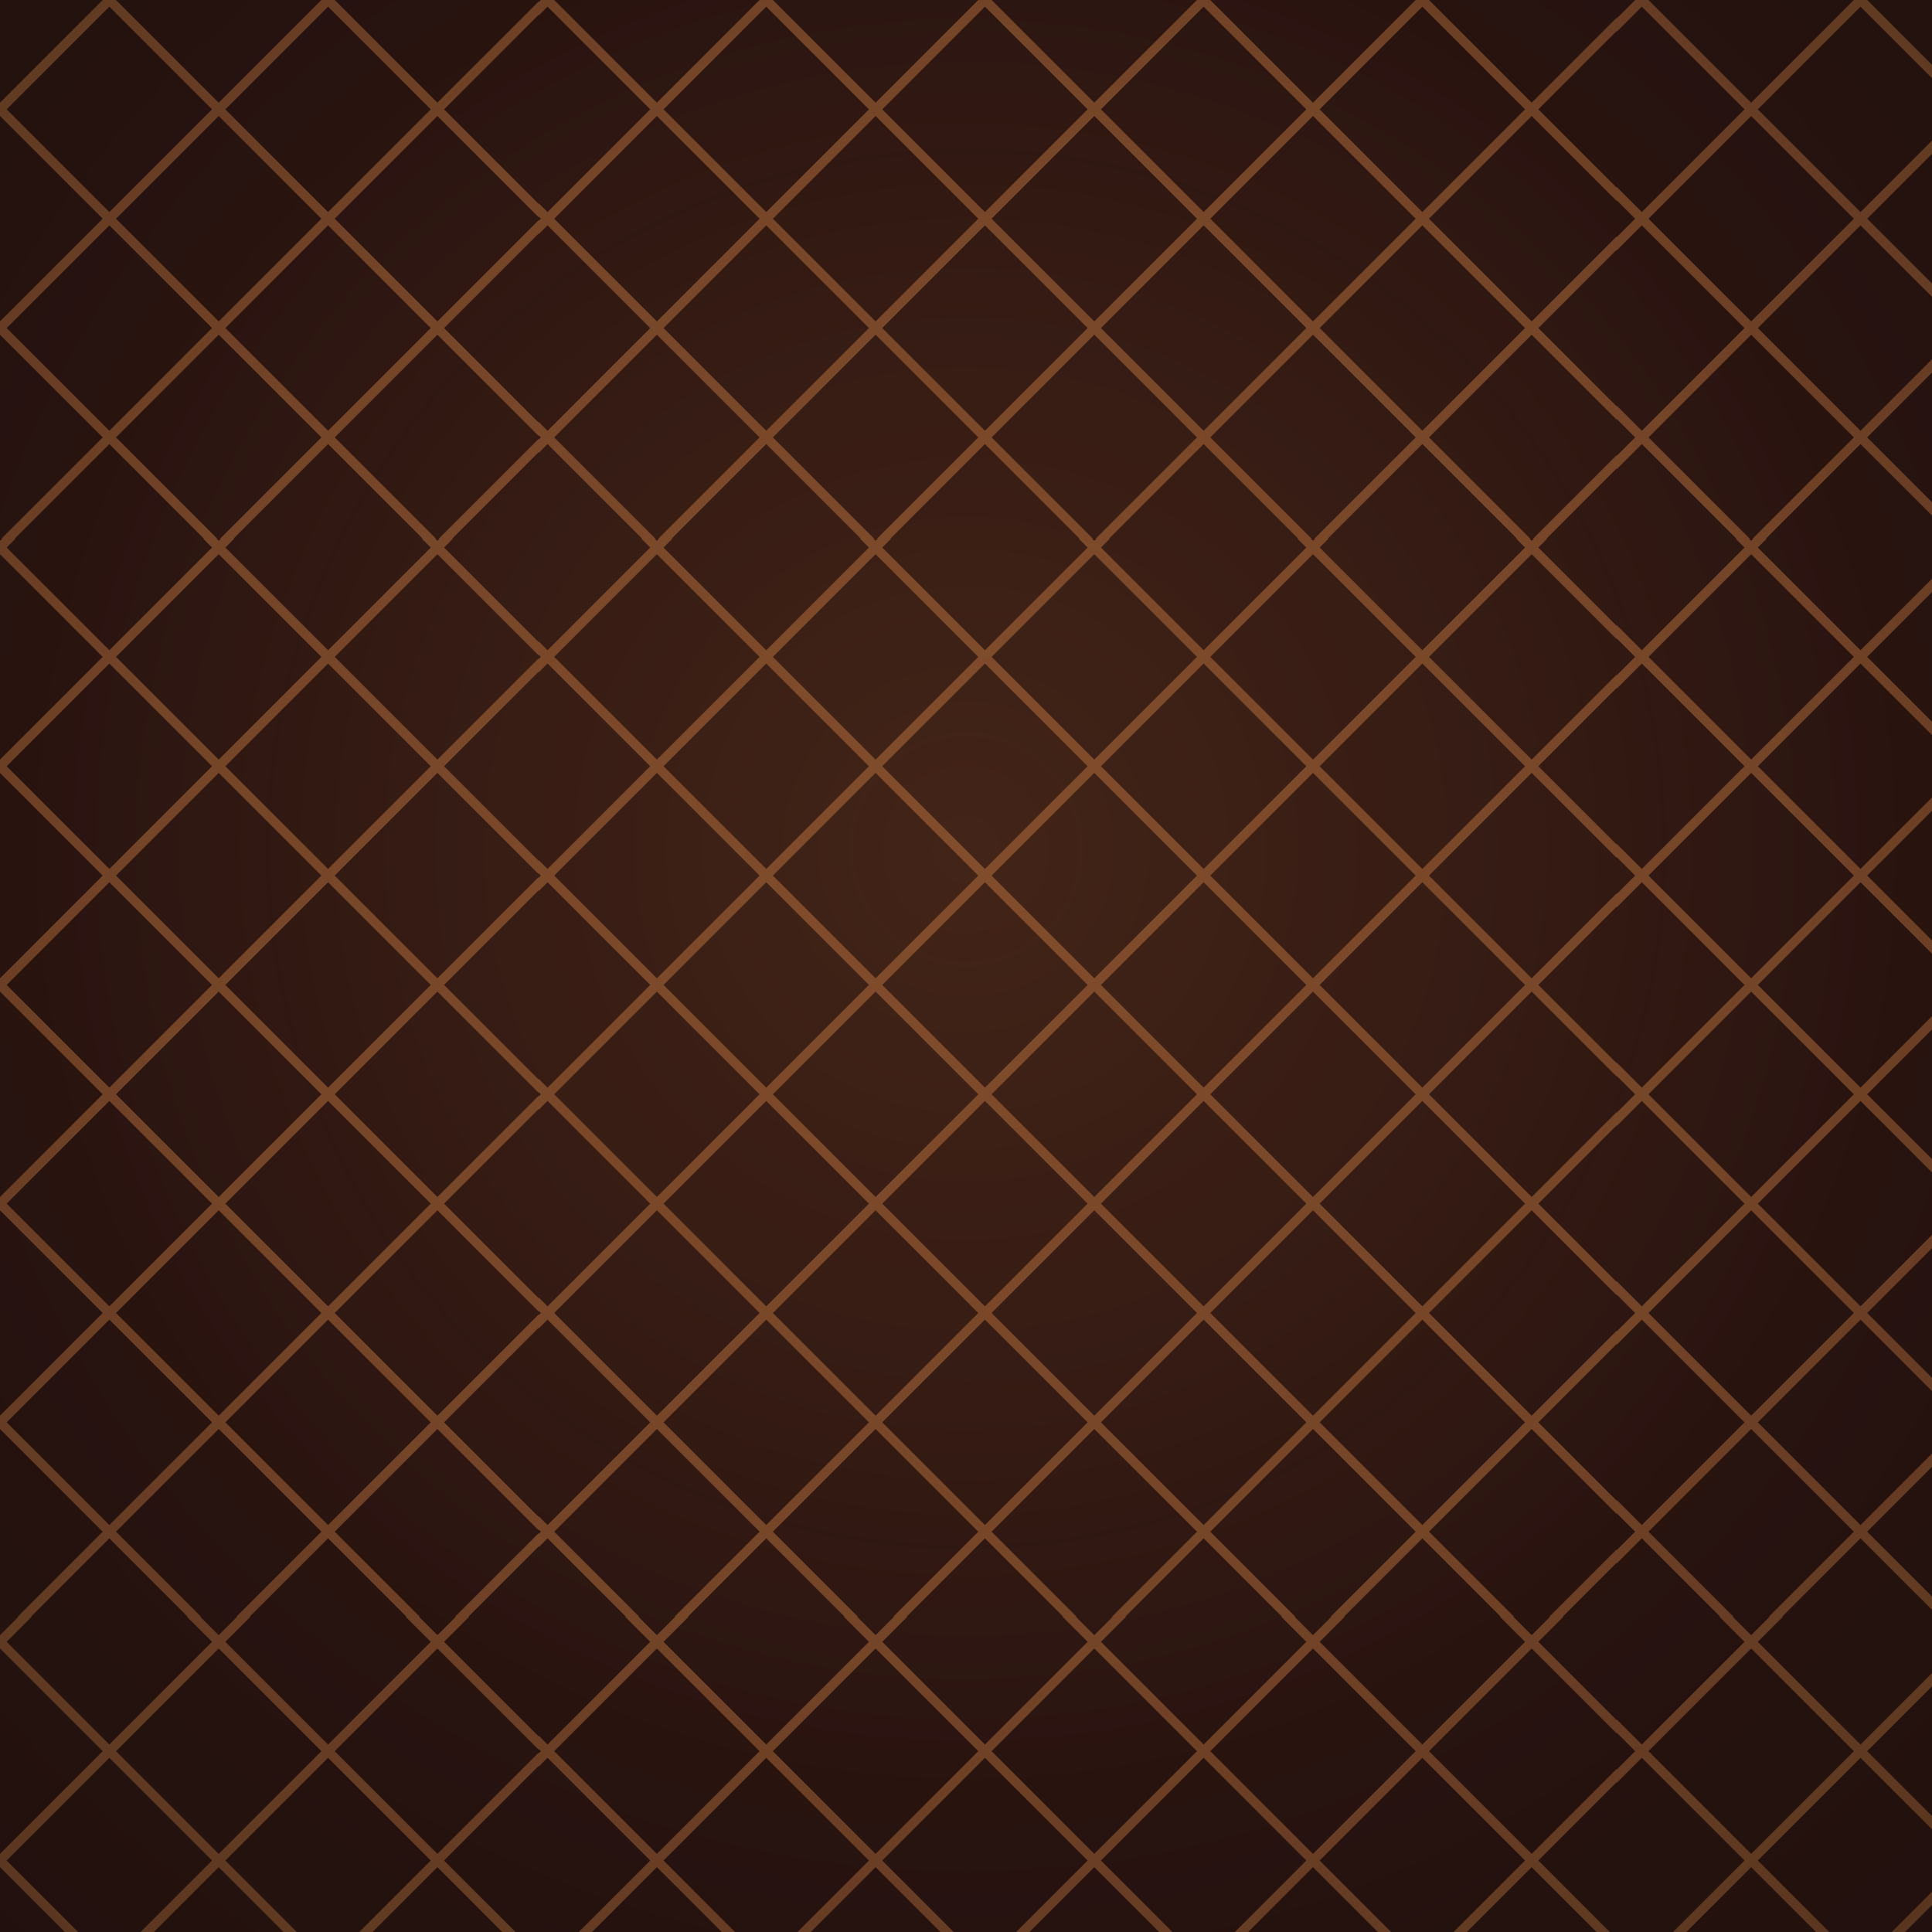
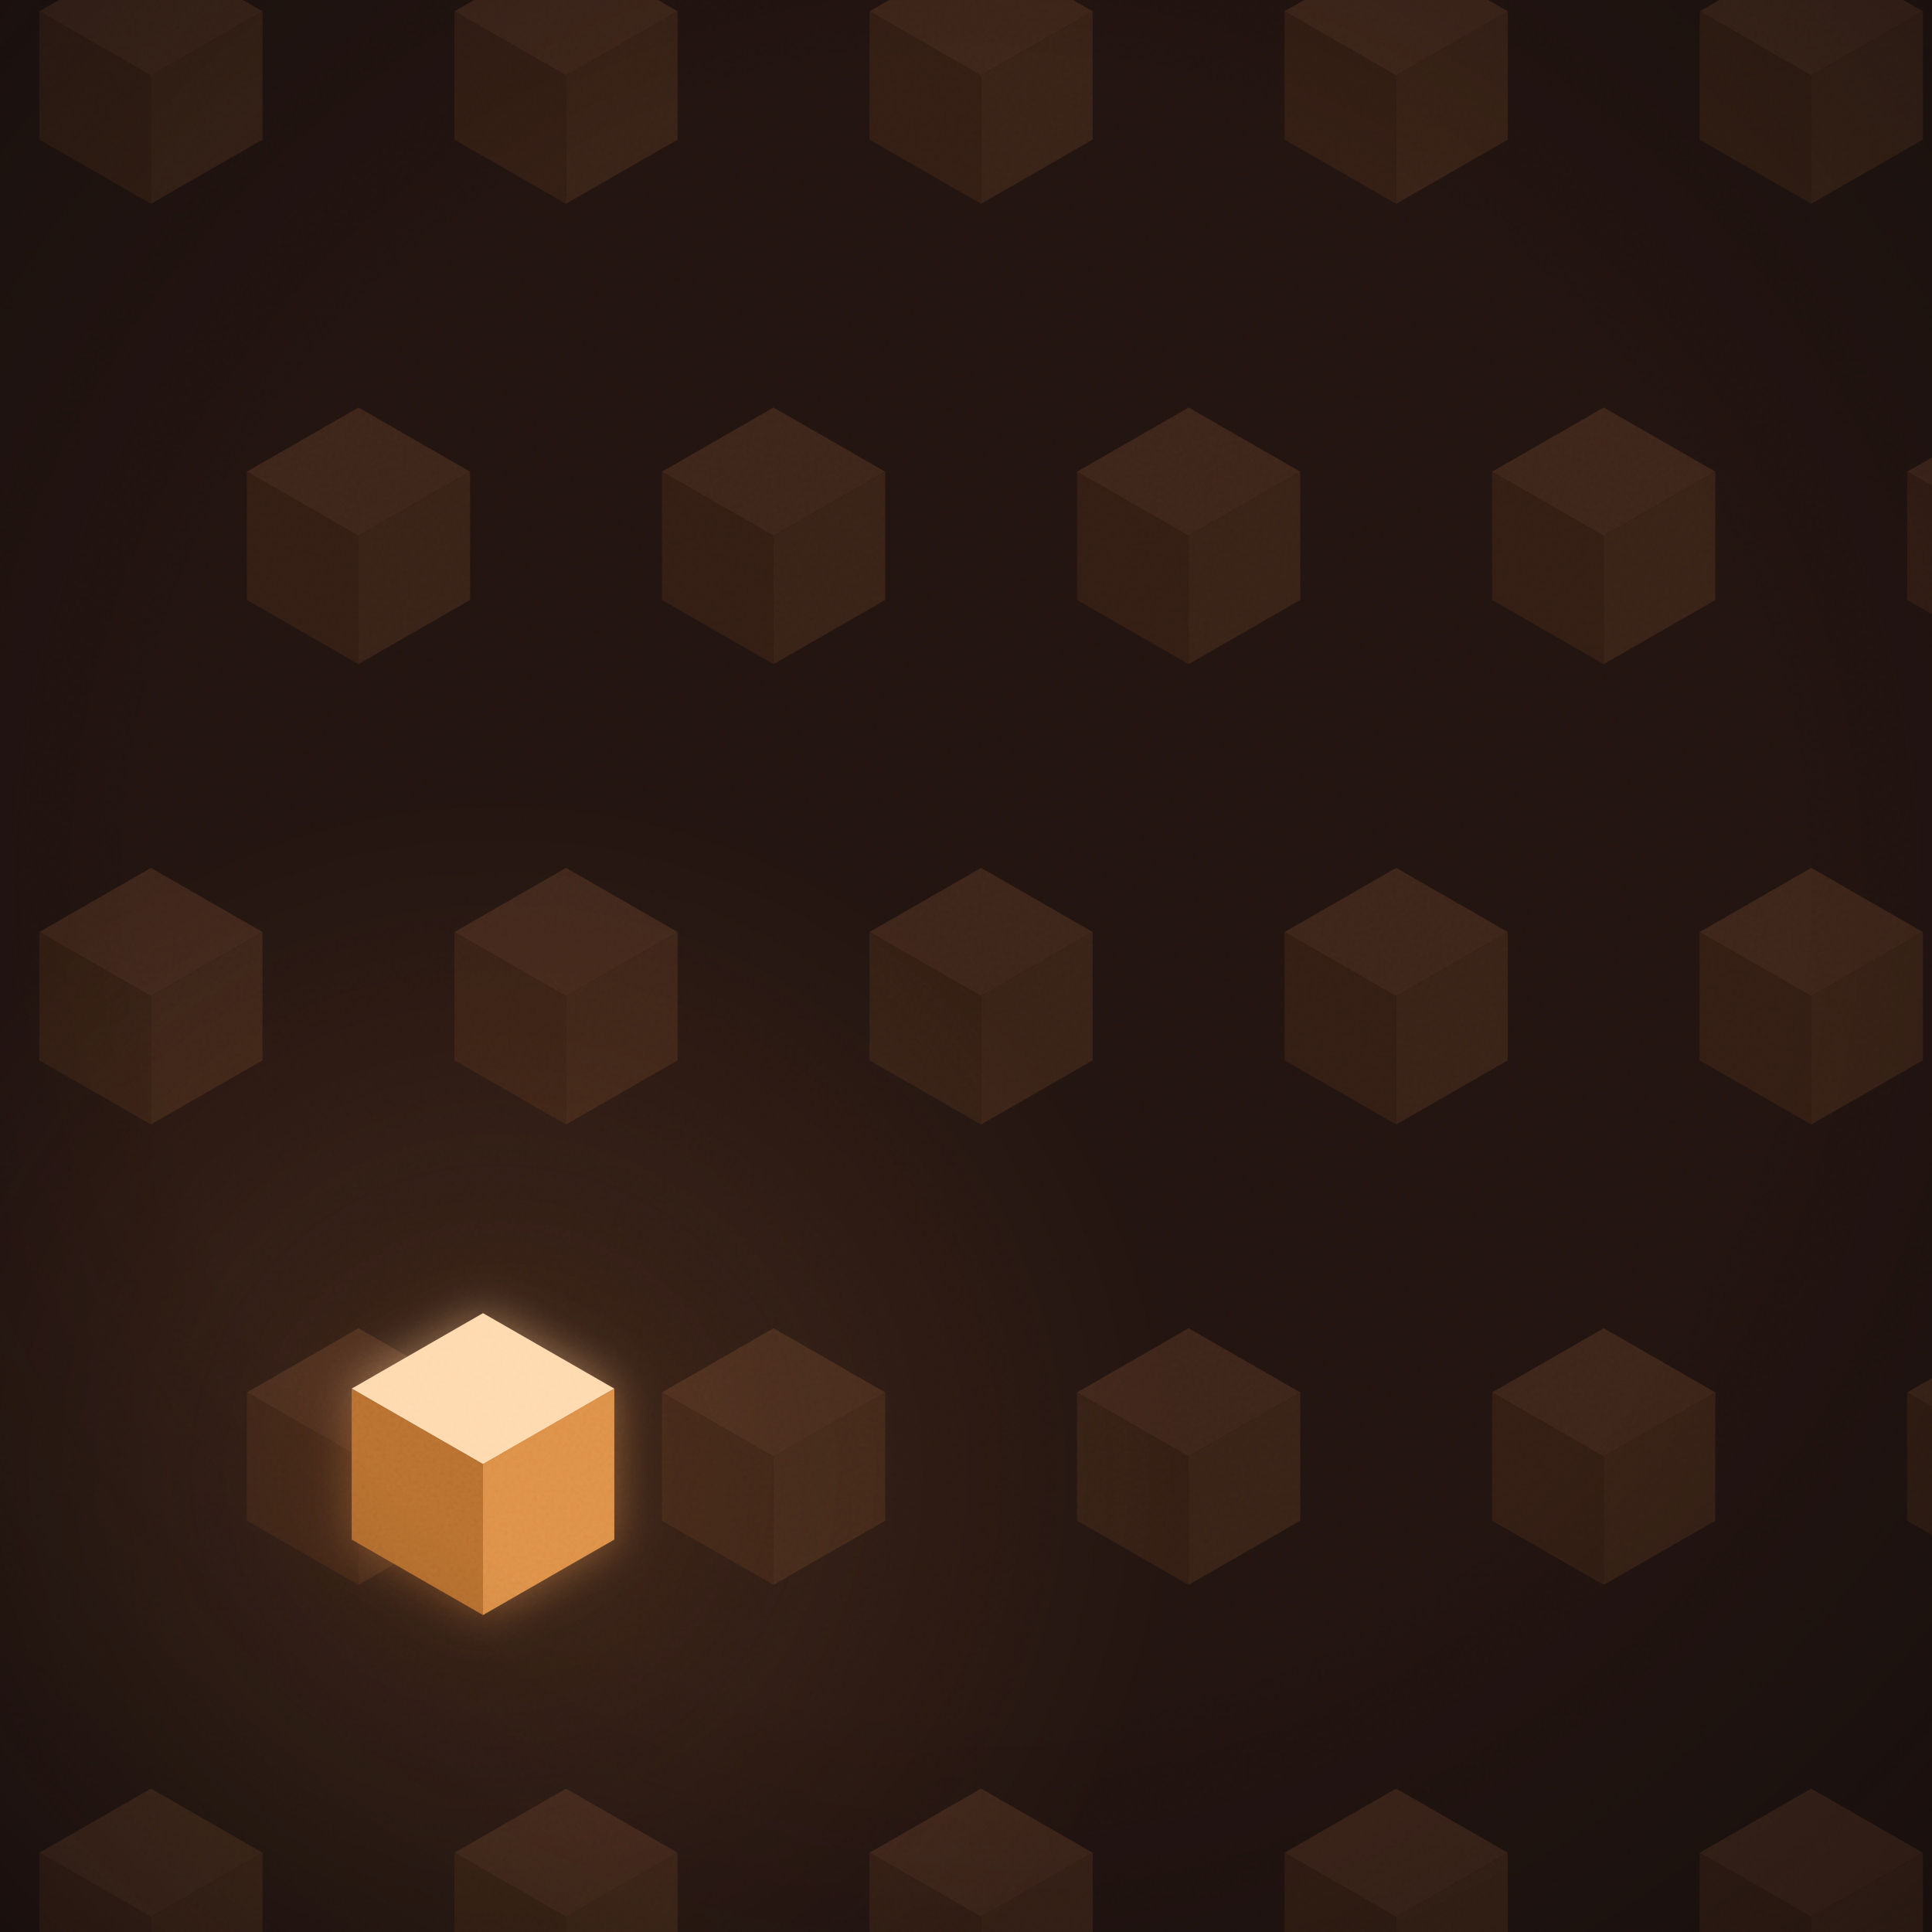
<svg xmlns="http://www.w3.org/2000/svg" viewBox="0 0 512 512" width="512" height="512">
  <defs>
-     <radialGradient id="cg" cx="50%" cy="44%" r="70%">
-       <stop offset="0%" stop-color="#e0894a" stop-opacity="0.14" />
-       <stop offset="70%" stop-color="#e0894a" stop-opacity="0" />
+     <radialGradient id="cg" cx="26%" cy="76%" r="50%">
+       <stop offset="0%" stop-color="#e89555" stop-opacity="0.14" />
+       <stop offset="70%" stop-color="#e89555" stop-opacity="0" />
    </radialGradient>
-     <radialGradient id="v" cx="50%" cy="44%" r="80%">
-       <stop offset="52%" stop-color="#03040799" stop-opacity="0" />
-       <stop offset="100%" stop-color="#03040799" stop-opacity="0.45" />
+     <filter id="b6c" x="-60%" y="-60%" width="220%" height="220%">
+       <feGaussianBlur stdDeviation="6" />
+     </filter>
+     <filter id="grain" x="-20%" y="-20%" width="140%" height="140%">
+       <feTurbulence type="fractalNoise" baseFrequency="0.9" numOctaves="2" stitchTiles="stitch" />
+       <feColorMatrix type="saturate" values="0" />
+       <feComponentTransfer>
+         <feFuncA type="linear" slope="0" intercept="1" />
+       </feComponentTransfer>
+     </filter>
+     <radialGradient id="sceneVig" cx="50%" cy="46%" r="78%">
+       <stop offset="54%" stop-color="#020407" stop-opacity="0" />
+       <stop offset="100%" stop-color="#020407" stop-opacity="0.38" />
    </radialGradient>
  </defs>
-   <rect width="512" height="512" fill="#2a1410" />
-   <defs>
-     <pattern id="d" width="58" height="58" patternUnits="userSpaceOnUse">
-       <path d="M29 0 L58 29 L29 58 L0 29 Z" fill="none" stroke="#e0894a" stroke-width="2.5" stroke-opacity="0.4" />
-     </pattern>
-   </defs>
-   <rect width="512" height="512" fill="url(#d)" />
+   <rect width="512" height="512" fill="#221410" />
  <rect width="512" height="512" fill="url(#cg)" />
-   <rect width="512" height="512" fill="url(#v)" />
+   <g opacity="0.14">
+     <polygon points="40,-14 69.58,3 40,20 10.42,3" fill="#e89555" />
+     <polygon points="10.42,3 40,20 40,54 10.42,37" fill="#a05f2e" />
+     <polygon points="69.58,3 40,20 40,54 69.58,37" fill="#c47a40" />
+   </g>
+   <g opacity="0.14">
+     <polygon points="150,-14 179.58,3 150,20 120.42,3" fill="#e89555" />
+     <polygon points="120.42,3 150,20 150,54 120.42,37" fill="#a05f2e" />
+     <polygon points="179.58,3 150,20 150,54 179.58,37" fill="#c47a40" />
+   </g>
+   <g opacity="0.14">
+     <polygon points="260,-14 289.58,3 260,20 230.42,3" fill="#e89555" />
+     <polygon points="230.42,3 260,20 260,54 230.42,37" fill="#a05f2e" />
+     <polygon points="289.58,3 260,20 260,54 289.58,37" fill="#c47a40" />
+   </g>
+   <g opacity="0.14">
+     <polygon points="370,-14 399.58,3 370,20 340.42,3" fill="#e89555" />
+     <polygon points="340.42,3 370,20 370,54 340.42,37" fill="#a05f2e" />
+     <polygon points="399.58,3 370,20 370,54 399.58,37" fill="#c47a40" />
+   </g>
+   <g opacity="0.14">
+     <polygon points="480,-14 509.58,3 480,20 450.42,3" fill="#e89555" />
+     <polygon points="450.42,3 480,20 480,54 450.42,37" fill="#a05f2e" />
+     <polygon points="509.58,3 480,20 480,54 509.58,37" fill="#c47a40" />
+   </g>
+   <g opacity="0.14">
+     <polygon points="95,108 124.58,125 95,142 65.42,125" fill="#e89555" />
+     <polygon points="65.42,125 95,142 95,176 65.42,159" fill="#a05f2e" />
+     <polygon points="124.58,125 95,142 95,176 124.58,159" fill="#c47a40" />
+   </g>
+   <g opacity="0.14">
+     <polygon points="205,108 234.58,125 205,142 175.42,125" fill="#e89555" />
+     <polygon points="175.42,125 205,142 205,176 175.42,159" fill="#a05f2e" />
+     <polygon points="234.58,125 205,142 205,176 234.58,159" fill="#c47a40" />
+   </g>
+   <g opacity="0.14">
+     <polygon points="315,108 344.58,125 315,142 285.42,125" fill="#e89555" />
+     <polygon points="285.42,125 315,142 315,176 285.42,159" fill="#a05f2e" />
+     <polygon points="344.58,125 315,142 315,176 344.58,159" fill="#c47a40" />
+   </g>
+   <g opacity="0.14">
+     <polygon points="425,108 454.58,125 425,142 395.42,125" fill="#e89555" />
+     <polygon points="395.42,125 425,142 425,176 395.42,159" fill="#a05f2e" />
+     <polygon points="454.58,125 425,142 425,176 454.58,159" fill="#c47a40" />
+   </g>
+   <g opacity="0.14">
+     <polygon points="535,108 564.58,125 535,142 505.42,125" fill="#e89555" />
+     <polygon points="505.42,125 535,142 535,176 505.42,159" fill="#a05f2e" />
+     <polygon points="564.58,125 535,142 535,176 564.58,159" fill="#c47a40" />
+   </g>
+   <g opacity="0.14">
+     <polygon points="40,230 69.58,247 40,264 10.42,247" fill="#e89555" />
+     <polygon points="10.42,247 40,264 40,298 10.42,281" fill="#a05f2e" />
+     <polygon points="69.58,247 40,264 40,298 69.58,281" fill="#c47a40" />
+   </g>
+   <g opacity="0.14">
+     <polygon points="150,230 179.58,247 150,264 120.42,247" fill="#e89555" />
+     <polygon points="120.42,247 150,264 150,298 120.42,281" fill="#a05f2e" />
+     <polygon points="179.58,247 150,264 150,298 179.58,281" fill="#c47a40" />
+   </g>
+   <g opacity="0.14">
+     <polygon points="260,230 289.58,247 260,264 230.42,247" fill="#e89555" />
+     <polygon points="230.42,247 260,264 260,298 230.42,281" fill="#a05f2e" />
+     <polygon points="289.58,247 260,264 260,298 289.58,281" fill="#c47a40" />
+   </g>
+   <g opacity="0.14">
+     <polygon points="370,230 399.58,247 370,264 340.42,247" fill="#e89555" />
+     <polygon points="340.42,247 370,264 370,298 340.42,281" fill="#a05f2e" />
+     <polygon points="399.58,247 370,264 370,298 399.58,281" fill="#c47a40" />
+   </g>
+   <g opacity="0.14">
+     <polygon points="480,230 509.58,247 480,264 450.42,247" fill="#e89555" />
+     <polygon points="450.42,247 480,264 480,298 450.42,281" fill="#a05f2e" />
+     <polygon points="509.58,247 480,264 480,298 509.58,281" fill="#c47a40" />
+   </g>
+   <g opacity="0.14">
+     <polygon points="95,352 124.58,369 95,386 65.42,369" fill="#e89555" />
+     <polygon points="65.42,369 95,386 95,420 65.42,403" fill="#a05f2e" />
+     <polygon points="124.58,369 95,386 95,420 124.58,403" fill="#c47a40" />
+   </g>
+   <g opacity="0.14">
+     <polygon points="205,352 234.58,369 205,386 175.42,369" fill="#e89555" />
+     <polygon points="175.42,369 205,386 205,420 175.42,403" fill="#a05f2e" />
+     <polygon points="234.58,369 205,386 205,420 234.58,403" fill="#c47a40" />
+   </g>
+   <g opacity="0.14">
+     <polygon points="315,352 344.58,369 315,386 285.42,369" fill="#e89555" />
+     <polygon points="285.42,369 315,386 315,420 285.42,403" fill="#a05f2e" />
+     <polygon points="344.58,369 315,386 315,420 344.58,403" fill="#c47a40" />
+   </g>
+   <g opacity="0.14">
+     <polygon points="425,352 454.58,369 425,386 395.42,369" fill="#e89555" />
+     <polygon points="395.42,369 425,386 425,420 395.42,403" fill="#a05f2e" />
+     <polygon points="454.58,369 425,386 425,420 454.58,403" fill="#c47a40" />
+   </g>
+   <g opacity="0.14">
+     <polygon points="535,352 564.58,369 535,386 505.42,369" fill="#e89555" />
+     <polygon points="505.42,369 535,386 535,420 505.42,403" fill="#a05f2e" />
+     <polygon points="564.58,369 535,386 535,420 564.58,403" fill="#c47a40" />
+   </g>
+   <g opacity="0.14">
+     <polygon points="40,474 69.58,491 40,508 10.42,491" fill="#e89555" />
+     <polygon points="10.42,491 40,508 40,542 10.42,525" fill="#a05f2e" />
+     <polygon points="69.58,491 40,508 40,542 69.58,525" fill="#c47a40" />
+   </g>
+   <g opacity="0.14">
+     <polygon points="150,474 179.58,491 150,508 120.42,491" fill="#e89555" />
+     <polygon points="120.42,491 150,508 150,542 120.42,525" fill="#a05f2e" />
+     <polygon points="179.58,491 150,508 150,542 179.58,525" fill="#c47a40" />
+   </g>
+   <g opacity="0.14">
+     <polygon points="260,474 289.58,491 260,508 230.42,491" fill="#e89555" />
+     <polygon points="230.42,491 260,508 260,542 230.42,525" fill="#a05f2e" />
+     <polygon points="289.58,491 260,508 260,542 289.58,525" fill="#c47a40" />
+   </g>
+   <g opacity="0.14">
+     <polygon points="370,474 399.58,491 370,508 340.42,491" fill="#e89555" />
+     <polygon points="340.42,491 370,508 370,542 340.42,525" fill="#a05f2e" />
+     <polygon points="399.58,491 370,508 370,542 399.58,525" fill="#c47a40" />
+   </g>
+   <g opacity="0.14">
+     <polygon points="480,474 509.58,491 480,508 450.42,491" fill="#e89555" />
+     <polygon points="450.42,491 480,508 480,542 450.42,525" fill="#a05f2e" />
+     <polygon points="509.58,491 480,508 480,542 509.58,525" fill="#c47a40" />
+   </g>
+   <g filter="url(#b6c)" opacity="0.5">
+     <g opacity="1">
+       <polygon points="128,348 162.8,368 128,388 93.2,368" fill="#ffc890" />
+       <polygon points="93.2,368 128,388 128,428 93.2,408" fill="#c47535" />
+       <polygon points="162.8,368 128,388 128,428 162.8,408" fill="#e8964e" />
+     </g>
+   </g>
+   <g opacity="1">
+     <polygon points="128,348 162.8,368 128,388 93.2,368" fill="#ffd9ae" />
+     <polygon points="93.2,368 128,388 128,428 93.2,408" fill="#b86f30" />
+     <polygon points="162.8,368 128,388 128,428 162.8,408" fill="#dd8f48" />
+   </g>
+   <rect width="512" height="512" filter="url(#grain)" style="mix-blend-mode:overlay" opacity="0.09" />
+   <rect width="512" height="512" fill="url(#sceneVig)" />
</svg>
